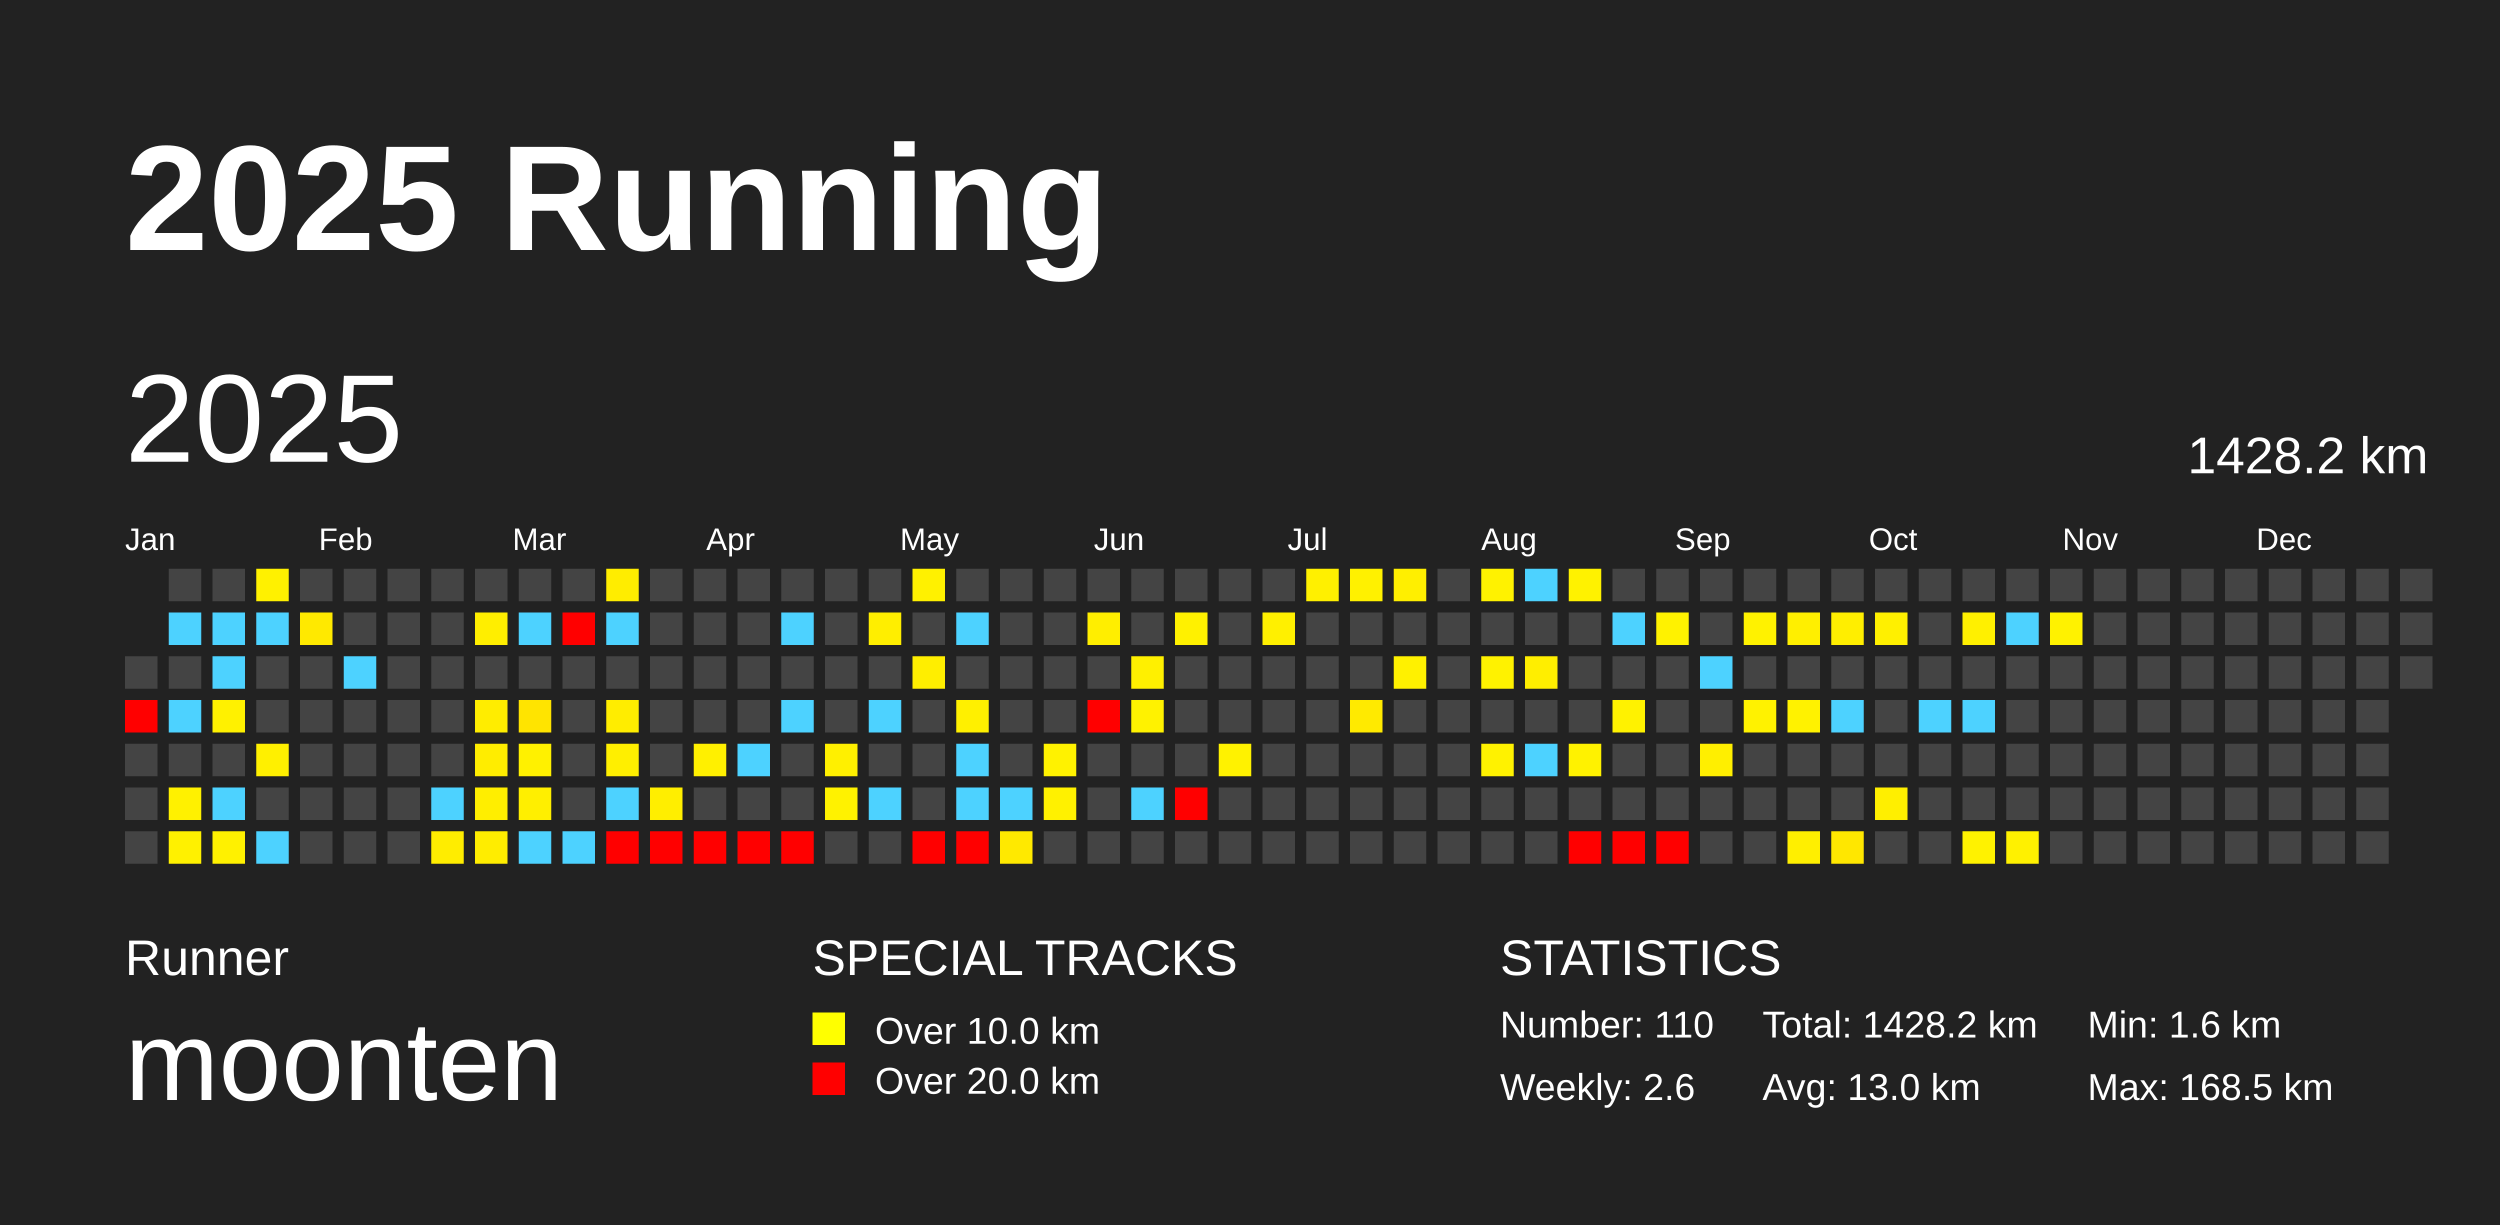
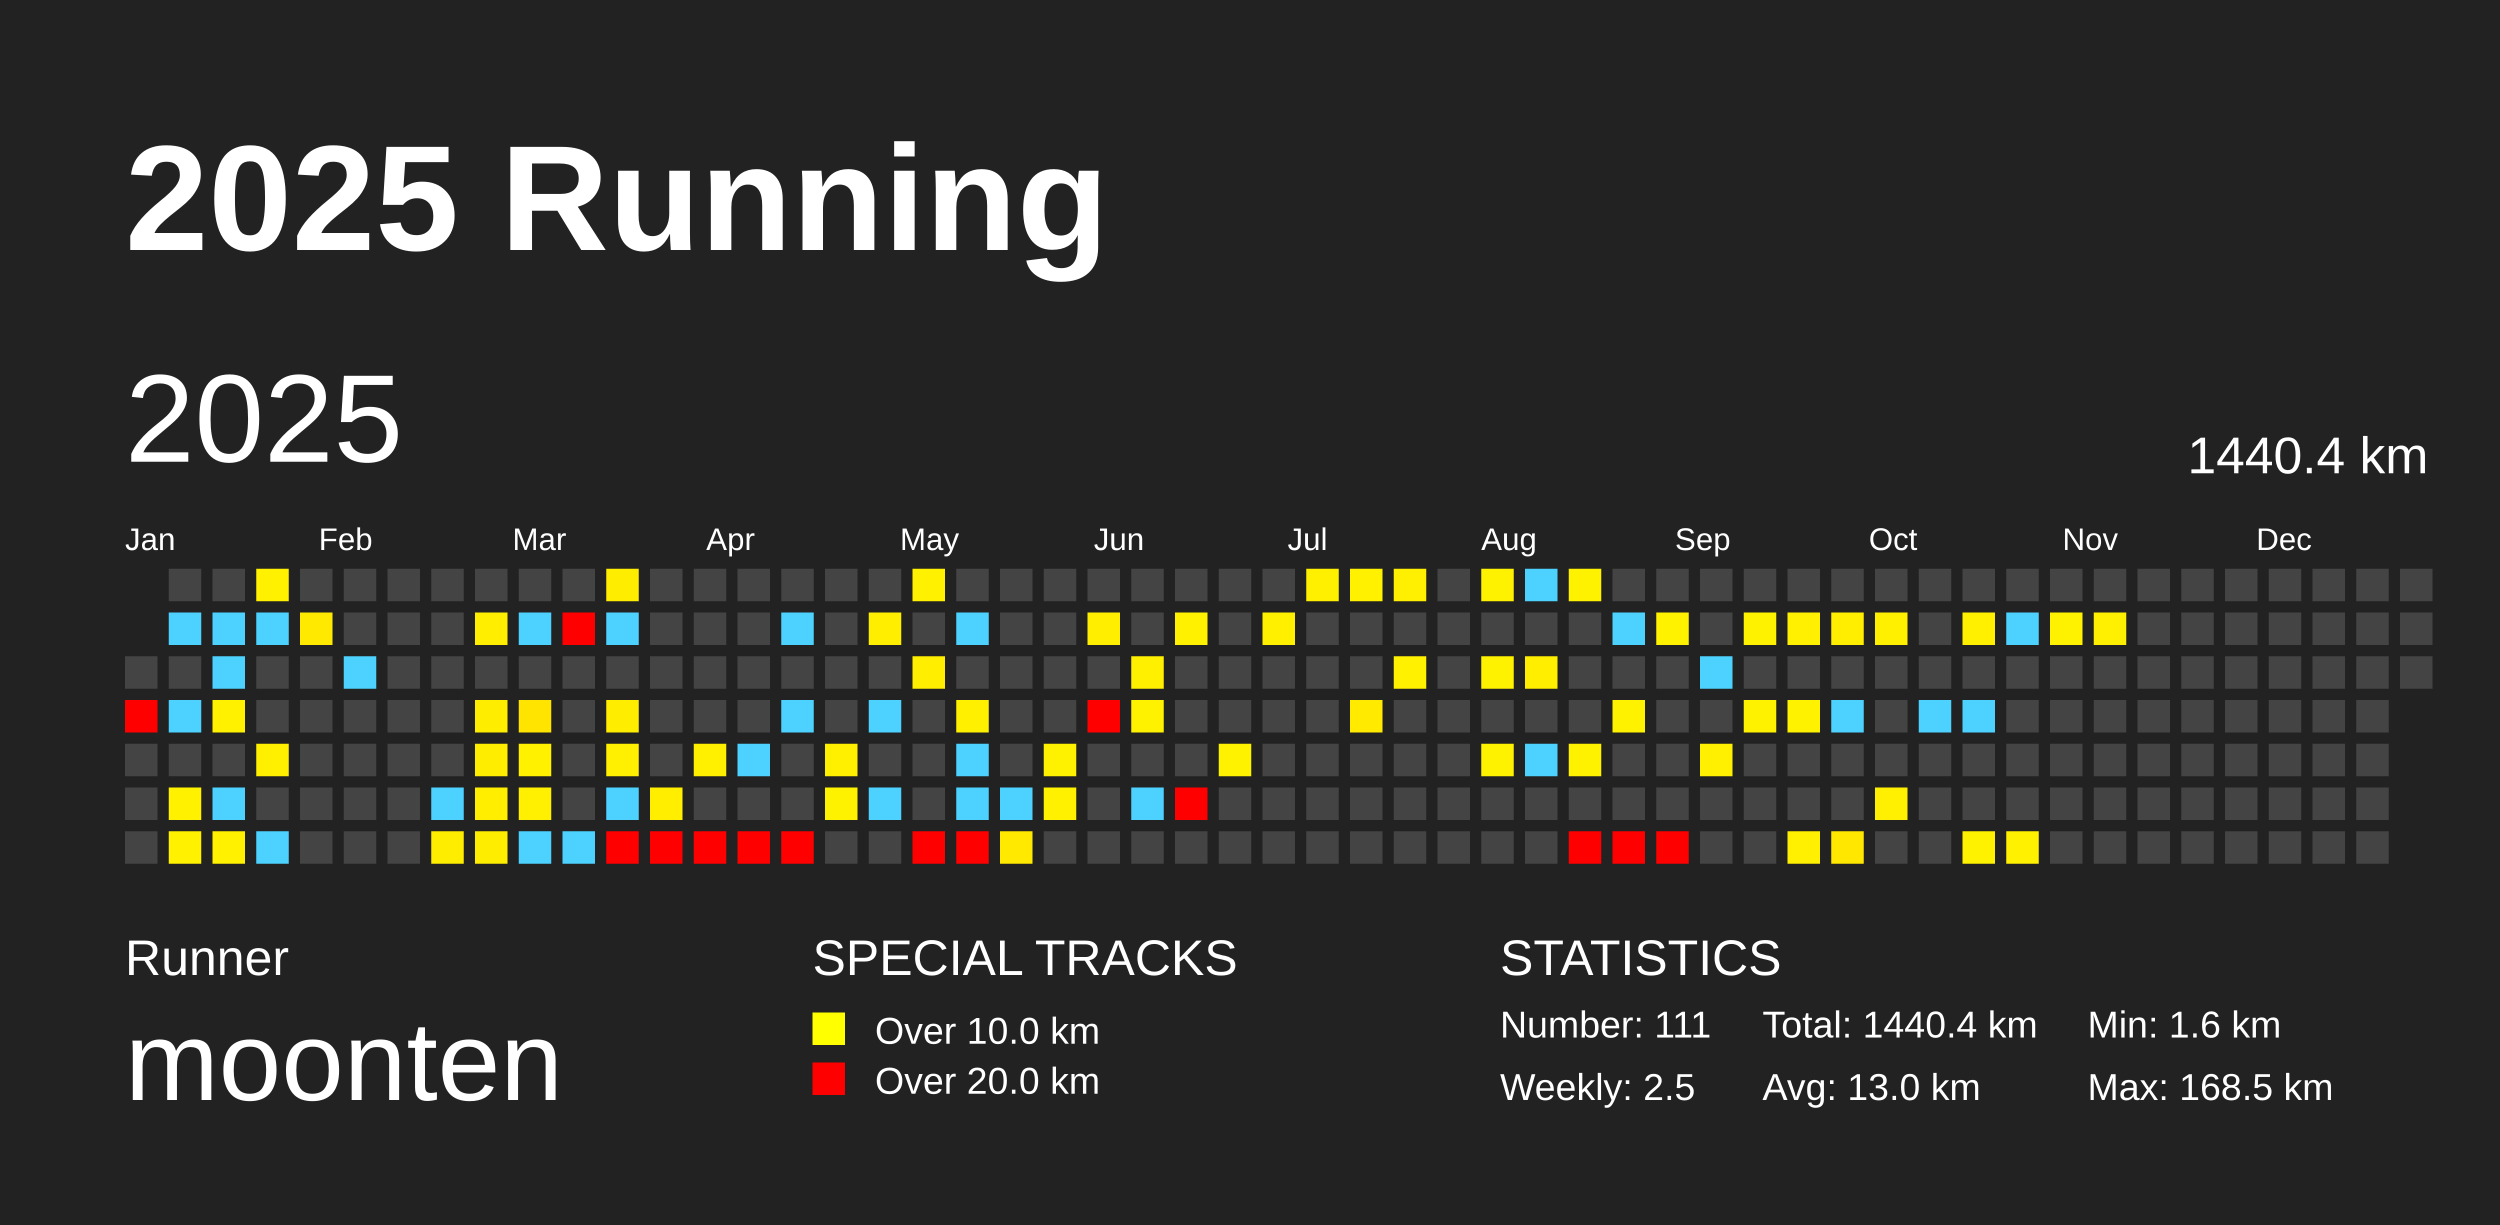
<svg xmlns="http://www.w3.org/2000/svg" baseProfile="full" height="98mm" version="1.1" viewBox="0,0,200,98" width="200mm">
  <defs />
  <rect fill="#222222" height="98" width="200" x="0" y="0" />
  <text fill="#FFFFFF" style="font-size:12px; font-family:Arial; font-weight:bold;" x="10" y="20">2025 Running</text>
  <text fill="#FFFFFF" style="font-size:4px; font-family:Arial" x="10" y="78">Runner</text>
  <text fill="#FFFFFF" style="font-size:9px; font-family:Arial" x="10" y="88">moonten</text>
  <text fill="#FFFFFF" style="font-size:4px; font-family:Arial" x="65" y="78">SPECIAL TRACKS</text>
  <rect fill="yellow" height="2.6" width="2.6" x="65" y="81" />
  <text fill="#FFFFFF" style="font-size:3px; font-family:Arial" x="70" y="83.5">Over 10.0 km</text>
  <rect fill="red" height="2.6" width="2.6" x="65" y="85" />
  <text fill="#FFFFFF" style="font-size:3px; font-family:Arial" x="70" y="87.5">Over 20.0 km</text>
  <text fill="#FFFFFF" style="font-size:4px; font-family:Arial" x="120" y="78">STATISTICS</text>
-   <text fill="#FFFFFF" style="font-size:3px; font-family:Arial" x="120" y="83">Number: 110</text>
-   <text fill="#FFFFFF" style="font-size:3px; font-family:Arial" x="120" y="88">Weekly: 2.6</text>
-   <text fill="#FFFFFF" style="font-size:3px; font-family:Arial" x="141" y="83">Total: 1428.2 km</text>
+   <text fill="#FFFFFF" style="font-size:3px; font-family:Arial" x="120" y="83">Number: 111</text>
+   <text fill="#FFFFFF" style="font-size:3px; font-family:Arial" x="120" y="88">Weekly: 2.5</text>
+   <text fill="#FFFFFF" style="font-size:3px; font-family:Arial" x="141" y="83">Total: 1440.4 km</text>
  <text fill="#FFFFFF" style="font-size:3px; font-family:Arial" x="141" y="88">Avg: 13.0 km</text>
  <text fill="#FFFFFF" style="font-size:3px; font-family:Arial" x="167" y="83">Min: 1.6 km</text>
  <text fill="#FFFFFF" style="font-size:3px; font-family:Arial" x="167" y="88">Max: 168.5 km</text>
  <text dominant-baseline="hanging" fill="#FFFFFF" style="font-size:10.0px; font-family:Arial;" x="10" y="30">2025</text>
-   <text dominant-baseline="hanging" fill="#FFFFFF" style="font-size:4.125px; font-family:Arial;" x="175" y="35">1428.2 km</text>
+   <text dominant-baseline="hanging" fill="#FFFFFF" style="font-size:4.125px; font-family:Arial;" x="175" y="35">1440.4 km</text>
  <text fill="#FFFFFF" style="font-size:2.5px; font-family:Arial" x="10.0" y="44">Jan</text>
  <text fill="#FFFFFF" style="font-size:2.5px; font-family:Arial" x="25.5" y="44">Feb</text>
  <text fill="#FFFFFF" style="font-size:2.5px; font-family:Arial" x="41.0" y="44">Mar</text>
  <text fill="#FFFFFF" style="font-size:2.5px; font-family:Arial" x="56.5" y="44">Apr</text>
  <text fill="#FFFFFF" style="font-size:2.5px; font-family:Arial" x="72.0" y="44">May</text>
  <text fill="#FFFFFF" style="font-size:2.5px; font-family:Arial" x="87.5" y="44">Jun</text>
  <text fill="#FFFFFF" style="font-size:2.5px; font-family:Arial" x="103.0" y="44">Jul</text>
  <text fill="#FFFFFF" style="font-size:2.5px; font-family:Arial" x="118.5" y="44">Aug</text>
  <text fill="#FFFFFF" style="font-size:2.5px; font-family:Arial" x="134.0" y="44">Sep</text>
  <text fill="#FFFFFF" style="font-size:2.5px; font-family:Arial" x="149.5" y="44">Oct</text>
  <text fill="#FFFFFF" style="font-size:2.5px; font-family:Arial" x="165.0" y="44">Nov</text>
  <text fill="#FFFFFF" style="font-size:2.5px; font-family:Arial" x="180.5" y="44">Dec</text>
  <rect fill="#444444" height="2.6" width="2.6" x="10.0" y="52.5" />
  <rect fill="red" height="2.6" width="2.6" x="10.0" y="56.0" />
  <rect fill="#444444" height="2.6" width="2.6" x="10.0" y="59.5" />
  <rect fill="#444444" height="2.6" width="2.6" x="10.0" y="63.0" />
  <rect fill="#444444" height="2.6" width="2.6" x="10.0" y="66.5" />
  <rect fill="#444444" height="2.6" width="2.6" x="13.5" y="45.5" />
  <rect fill="#4dd2ff" height="2.6" width="2.6" x="13.5" y="49.0" />
  <rect fill="#444444" height="2.6" width="2.6" x="13.5" y="52.5" />
  <rect fill="#4dd2ff" height="2.6" width="2.6" x="13.5" y="56.0" />
  <rect fill="#444444" height="2.6" width="2.6" x="13.5" y="59.5" />
  <rect fill="#fff100" height="2.6" width="2.6" x="13.5" y="63.0" />
  <rect fill="#fff100" height="2.6" width="2.6" x="13.5" y="66.5" />
  <rect fill="#444444" height="2.6" width="2.6" x="17.0" y="45.5" />
  <rect fill="#4dd2ff" height="2.6" width="2.6" x="17.0" y="49.0" />
  <rect fill="#4dd2ff" height="2.6" width="2.6" x="17.0" y="52.5" />
  <rect fill="#fff100" height="2.6" width="2.6" x="17.0" y="56.0" />
  <rect fill="#444444" height="2.6" width="2.6" x="17.0" y="59.5" />
  <rect fill="#4dd2ff" height="2.6" width="2.6" x="17.0" y="63.0" />
  <rect fill="#fff100" height="2.6" width="2.6" x="17.0" y="66.5" />
  <rect fill="#fff100" height="2.6" width="2.6" x="20.5" y="45.5" />
  <rect fill="#4dd2ff" height="2.6" width="2.6" x="20.5" y="49.0" />
  <rect fill="#444444" height="2.6" width="2.6" x="20.5" y="52.5" />
  <rect fill="#444444" height="2.6" width="2.6" x="20.5" y="56.0" />
  <rect fill="#fff000" height="2.6" width="2.6" x="20.5" y="59.5" />
  <rect fill="#444444" height="2.6" width="2.6" x="20.5" y="63.0" />
  <rect fill="#4dd2ff" height="2.6" width="2.6" x="20.5" y="66.5" />
  <rect fill="#444444" height="2.6" width="2.6" x="24.0" y="45.5" />
  <rect fill="#ffe900" height="2.6" width="2.6" x="24.0" y="49.0" />
  <rect fill="#444444" height="2.6" width="2.6" x="24.0" y="52.5" />
  <rect fill="#444444" height="2.6" width="2.6" x="24.0" y="56.0" />
  <rect fill="#444444" height="2.6" width="2.6" x="24.0" y="59.5" />
  <rect fill="#444444" height="2.6" width="2.6" x="24.0" y="63.0" />
  <rect fill="#444444" height="2.6" width="2.6" x="24.0" y="66.5" />
  <rect fill="#444444" height="2.6" width="2.6" x="27.5" y="45.5" />
  <rect fill="#444444" height="2.6" width="2.6" x="27.5" y="49.0" />
  <rect fill="#4dd2ff" height="2.6" width="2.6" x="27.5" y="52.5" />
  <rect fill="#444444" height="2.6" width="2.6" x="27.5" y="56.0" />
  <rect fill="#444444" height="2.6" width="2.6" x="27.5" y="59.5" />
  <rect fill="#444444" height="2.6" width="2.6" x="27.5" y="63.0" />
  <rect fill="#444444" height="2.6" width="2.6" x="27.5" y="66.5" />
  <rect fill="#444444" height="2.6" width="2.6" x="31.0" y="45.5" />
  <rect fill="#444444" height="2.6" width="2.6" x="31.0" y="49.0" />
  <rect fill="#444444" height="2.6" width="2.6" x="31.0" y="52.5" />
  <rect fill="#444444" height="2.6" width="2.6" x="31.0" y="56.0" />
  <rect fill="#444444" height="2.6" width="2.6" x="31.0" y="59.5" />
  <rect fill="#444444" height="2.6" width="2.6" x="31.0" y="63.0" />
  <rect fill="#444444" height="2.6" width="2.6" x="31.0" y="66.5" />
  <rect fill="#444444" height="2.6" width="2.6" x="34.5" y="45.5" />
  <rect fill="#444444" height="2.6" width="2.6" x="34.5" y="49.0" />
  <rect fill="#444444" height="2.6" width="2.6" x="34.5" y="52.5" />
  <rect fill="#444444" height="2.6" width="2.6" x="34.5" y="56.0" />
  <rect fill="#444444" height="2.6" width="2.6" x="34.5" y="59.5" />
  <rect fill="#4dd2ff" height="2.6" width="2.6" x="34.5" y="63.0" />
  <rect fill="#ffed00" height="2.6" width="2.6" x="34.5" y="66.5" />
  <rect fill="#444444" height="2.6" width="2.6" x="38.0" y="45.5" />
  <rect fill="#ffee00" height="2.6" width="2.6" x="38.0" y="49.0" />
  <rect fill="#444444" height="2.6" width="2.6" x="38.0" y="52.5" />
  <rect fill="#ffed00" height="2.6" width="2.6" x="38.0" y="56.0" />
  <rect fill="#ffed00" height="2.6" width="2.6" x="38.0" y="59.5" />
  <rect fill="#ffee00" height="2.6" width="2.6" x="38.0" y="63.0" />
  <rect fill="#ffed00" height="2.6" width="2.6" x="38.0" y="66.5" />
  <rect fill="#444444" height="2.6" width="2.6" x="41.5" y="45.5" />
  <rect fill="#4dd2ff" height="2.6" width="2.6" x="41.5" y="49.0" />
  <rect fill="#444444" height="2.6" width="2.6" x="41.5" y="52.5" />
  <rect fill="#ffe400" height="2.6" width="2.6" x="41.5" y="56.0" />
  <rect fill="#fff100" height="2.6" width="2.6" x="41.5" y="59.5" />
  <rect fill="#ffef00" height="2.6" width="2.6" x="41.5" y="63.0" />
  <rect fill="#4dd2ff" height="2.6" width="2.6" x="41.5" y="66.5" />
  <rect fill="#444444" height="2.6" width="2.6" x="45.0" y="45.5" />
  <rect fill="red" height="2.6" width="2.6" x="45.0" y="49.0" />
  <rect fill="#444444" height="2.6" width="2.6" x="45.0" y="52.5" />
  <rect fill="#444444" height="2.6" width="2.6" x="45.0" y="56.0" />
  <rect fill="#444444" height="2.6" width="2.6" x="45.0" y="59.5" />
  <rect fill="#444444" height="2.6" width="2.6" x="45.0" y="63.0" />
  <rect fill="#4dd2ff" height="2.6" width="2.6" x="45.0" y="66.5" />
  <rect fill="#ffed00" height="2.6" width="2.6" x="48.5" y="45.5" />
  <rect fill="#4dd2ff" height="2.6" width="2.6" x="48.5" y="49.0" />
  <rect fill="#444444" height="2.6" width="2.6" x="48.5" y="52.5" />
  <rect fill="#ffed00" height="2.6" width="2.6" x="48.5" y="56.0" />
  <rect fill="#ffef00" height="2.6" width="2.6" x="48.5" y="59.5" />
  <rect fill="#4dd2ff" height="2.6" width="2.6" x="48.5" y="63.0" />
  <rect fill="red" height="2.6" width="2.6" x="48.5" y="66.5" />
  <rect fill="#444444" height="2.6" width="2.6" x="52.0" y="45.5" />
  <rect fill="#444444" height="2.6" width="2.6" x="52.0" y="49.0" />
  <rect fill="#444444" height="2.6" width="2.6" x="52.0" y="52.5" />
  <rect fill="#444444" height="2.6" width="2.6" x="52.0" y="56.0" />
  <rect fill="#444444" height="2.6" width="2.6" x="52.0" y="59.5" />
  <rect fill="#ffee00" height="2.6" width="2.6" x="52.0" y="63.0" />
  <rect fill="red" height="2.6" width="2.6" x="52.0" y="66.5" />
  <rect fill="#444444" height="2.6" width="2.6" x="55.5" y="45.5" />
  <rect fill="#444444" height="2.6" width="2.6" x="55.5" y="49.0" />
  <rect fill="#444444" height="2.6" width="2.6" x="55.5" y="52.5" />
  <rect fill="#444444" height="2.6" width="2.6" x="55.5" y="56.0" />
  <rect fill="#fff000" height="2.6" width="2.6" x="55.5" y="59.5" />
  <rect fill="#444444" height="2.6" width="2.6" x="55.5" y="63.0" />
  <rect fill="red" height="2.6" width="2.6" x="55.5" y="66.5" />
  <rect fill="#444444" height="2.6" width="2.6" x="59.0" y="45.5" />
  <rect fill="#444444" height="2.6" width="2.6" x="59.0" y="49.0" />
  <rect fill="#444444" height="2.6" width="2.6" x="59.0" y="52.5" />
  <rect fill="#444444" height="2.6" width="2.6" x="59.0" y="56.0" />
  <rect fill="#4dd2ff" height="2.6" width="2.6" x="59.0" y="59.5" />
  <rect fill="#444444" height="2.6" width="2.6" x="59.0" y="63.0" />
  <rect fill="red" height="2.6" width="2.6" x="59.0" y="66.5" />
  <rect fill="#444444" height="2.6" width="2.6" x="62.5" y="45.5" />
  <rect fill="#4dd2ff" height="2.6" width="2.6" x="62.5" y="49.0" />
  <rect fill="#444444" height="2.6" width="2.6" x="62.5" y="52.5" />
  <rect fill="#4dd2ff" height="2.6" width="2.6" x="62.5" y="56.0" />
  <rect fill="#444444" height="2.6" width="2.6" x="62.5" y="59.5" />
  <rect fill="#444444" height="2.6" width="2.6" x="62.5" y="63.0" />
  <rect fill="red" height="2.6" width="2.6" x="62.5" y="66.5" />
  <rect fill="#444444" height="2.6" width="2.6" x="66.0" y="45.5" />
  <rect fill="#444444" height="2.6" width="2.6" x="66.0" y="49.0" />
  <rect fill="#444444" height="2.6" width="2.6" x="66.0" y="52.5" />
  <rect fill="#444444" height="2.6" width="2.6" x="66.0" y="56.0" />
  <rect fill="#fff000" height="2.6" width="2.6" x="66.0" y="59.5" />
  <rect fill="#fff200" height="2.6" width="2.6" x="66.0" y="63.0" />
  <rect fill="#444444" height="2.6" width="2.6" x="66.0" y="66.5" />
  <rect fill="#444444" height="2.6" width="2.6" x="69.5" y="45.5" />
  <rect fill="#ffee00" height="2.6" width="2.6" x="69.5" y="49.0" />
  <rect fill="#444444" height="2.6" width="2.6" x="69.5" y="52.5" />
  <rect fill="#4dd2ff" height="2.6" width="2.6" x="69.5" y="56.0" />
  <rect fill="#444444" height="2.6" width="2.6" x="69.5" y="59.5" />
  <rect fill="#4dd2ff" height="2.6" width="2.6" x="69.5" y="63.0" />
  <rect fill="#444444" height="2.6" width="2.6" x="69.5" y="66.5" />
  <rect fill="#fff100" height="2.6" width="2.6" x="73.0" y="45.5" />
  <rect fill="#444444" height="2.6" width="2.6" x="73.0" y="49.0" />
  <rect fill="#ffee00" height="2.6" width="2.6" x="73.0" y="52.5" />
  <rect fill="#444444" height="2.6" width="2.6" x="73.0" y="56.0" />
  <rect fill="#444444" height="2.6" width="2.6" x="73.0" y="59.5" />
  <rect fill="#444444" height="2.6" width="2.6" x="73.0" y="63.0" />
  <rect fill="red" height="2.6" width="2.6" x="73.0" y="66.5" />
  <rect fill="#444444" height="2.6" width="2.6" x="76.5" y="45.5" />
  <rect fill="#4dd2ff" height="2.6" width="2.6" x="76.5" y="49.0" />
  <rect fill="#444444" height="2.6" width="2.6" x="76.5" y="52.5" />
  <rect fill="#fff000" height="2.6" width="2.6" x="76.5" y="56.0" />
  <rect fill="#4dd2ff" height="2.6" width="2.6" x="76.5" y="59.5" />
  <rect fill="#4dd2ff" height="2.6" width="2.6" x="76.5" y="63.0" />
  <rect fill="red" height="2.6" width="2.6" x="76.5" y="66.5" />
  <rect fill="#444444" height="2.6" width="2.6" x="80.0" y="45.5" />
  <rect fill="#444444" height="2.6" width="2.6" x="80.0" y="49.0" />
  <rect fill="#444444" height="2.6" width="2.6" x="80.0" y="52.5" />
  <rect fill="#444444" height="2.6" width="2.6" x="80.0" y="56.0" />
  <rect fill="#444444" height="2.6" width="2.6" x="80.0" y="59.5" />
  <rect fill="#4dd2ff" height="2.6" width="2.6" x="80.0" y="63.0" />
  <rect fill="#ffe900" height="2.6" width="2.6" x="80.0" y="66.5" />
  <rect fill="#444444" height="2.6" width="2.6" x="83.5" y="45.5" />
  <rect fill="#444444" height="2.6" width="2.6" x="83.5" y="49.0" />
  <rect fill="#444444" height="2.6" width="2.6" x="83.5" y="52.5" />
  <rect fill="#444444" height="2.6" width="2.6" x="83.5" y="56.0" />
  <rect fill="#fff200" height="2.6" width="2.6" x="83.5" y="59.5" />
  <rect fill="#fff100" height="2.6" width="2.6" x="83.5" y="63.0" />
  <rect fill="#444444" height="2.6" width="2.6" x="83.5" y="66.5" />
  <rect fill="#444444" height="2.6" width="2.6" x="87.0" y="45.5" />
  <rect fill="#ffee00" height="2.6" width="2.6" x="87.0" y="49.0" />
  <rect fill="#444444" height="2.6" width="2.6" x="87.0" y="52.5" />
  <rect fill="red" height="2.6" width="2.6" x="87.0" y="56.0" />
  <rect fill="#444444" height="2.6" width="2.6" x="87.0" y="59.5" />
  <rect fill="#444444" height="2.6" width="2.6" x="87.0" y="63.0" />
  <rect fill="#444444" height="2.6" width="2.6" x="87.0" y="66.5" />
  <rect fill="#444444" height="2.6" width="2.6" x="90.5" y="45.5" />
  <rect fill="#444444" height="2.6" width="2.6" x="90.5" y="49.0" />
  <rect fill="#fff000" height="2.6" width="2.6" x="90.5" y="52.5" />
  <rect fill="#fff200" height="2.6" width="2.6" x="90.5" y="56.0" />
  <rect fill="#444444" height="2.6" width="2.6" x="90.5" y="59.5" />
  <rect fill="#4dd2ff" height="2.6" width="2.6" x="90.5" y="63.0" />
  <rect fill="#444444" height="2.6" width="2.6" x="90.5" y="66.5" />
  <rect fill="#444444" height="2.6" width="2.6" x="94.0" y="45.5" />
  <rect fill="#fff100" height="2.6" width="2.6" x="94.0" y="49.0" />
  <rect fill="#444444" height="2.6" width="2.6" x="94.0" y="52.5" />
  <rect fill="#444444" height="2.6" width="2.6" x="94.0" y="56.0" />
  <rect fill="#444444" height="2.6" width="2.6" x="94.0" y="59.5" />
  <rect fill="red" height="2.6" width="2.6" x="94.0" y="63.0" />
  <rect fill="#444444" height="2.6" width="2.6" x="94.0" y="66.5" />
  <rect fill="#444444" height="2.6" width="2.6" x="97.5" y="45.5" />
  <rect fill="#444444" height="2.6" width="2.6" x="97.5" y="49.0" />
  <rect fill="#444444" height="2.6" width="2.6" x="97.5" y="52.5" />
  <rect fill="#444444" height="2.6" width="2.6" x="97.5" y="56.0" />
  <rect fill="#fff200" height="2.6" width="2.6" x="97.5" y="59.5" />
  <rect fill="#444444" height="2.6" width="2.6" x="97.5" y="63.0" />
  <rect fill="#444444" height="2.6" width="2.6" x="97.5" y="66.5" />
  <rect fill="#444444" height="2.6" width="2.6" x="101.0" y="45.5" />
  <rect fill="#fff000" height="2.6" width="2.6" x="101.0" y="49.0" />
  <rect fill="#444444" height="2.6" width="2.6" x="101.0" y="52.5" />
  <rect fill="#444444" height="2.6" width="2.6" x="101.0" y="56.0" />
  <rect fill="#444444" height="2.6" width="2.6" x="101.0" y="59.5" />
  <rect fill="#444444" height="2.6" width="2.6" x="101.0" y="63.0" />
  <rect fill="#444444" height="2.6" width="2.6" x="101.0" y="66.5" />
  <rect fill="#fff000" height="2.6" width="2.6" x="104.5" y="45.5" />
  <rect fill="#444444" height="2.6" width="2.6" x="104.5" y="49.0" />
  <rect fill="#444444" height="2.6" width="2.6" x="104.5" y="52.5" />
  <rect fill="#444444" height="2.6" width="2.6" x="104.5" y="56.0" />
  <rect fill="#444444" height="2.6" width="2.6" x="104.5" y="59.5" />
  <rect fill="#444444" height="2.6" width="2.6" x="104.5" y="63.0" />
  <rect fill="#444444" height="2.6" width="2.6" x="104.5" y="66.5" />
  <rect fill="#fff100" height="2.6" width="2.6" x="108.0" y="45.5" />
  <rect fill="#444444" height="2.6" width="2.6" x="108.0" y="49.0" />
  <rect fill="#444444" height="2.6" width="2.6" x="108.0" y="52.5" />
  <rect fill="#ffea00" height="2.6" width="2.6" x="108.0" y="56.0" />
  <rect fill="#444444" height="2.6" width="2.6" x="108.0" y="59.5" />
  <rect fill="#444444" height="2.6" width="2.6" x="108.0" y="63.0" />
  <rect fill="#444444" height="2.6" width="2.6" x="108.0" y="66.5" />
  <rect fill="#ffef00" height="2.6" width="2.6" x="111.5" y="45.5" />
  <rect fill="#444444" height="2.6" width="2.6" x="111.5" y="49.0" />
  <rect fill="#fff100" height="2.6" width="2.6" x="111.5" y="52.5" />
  <rect fill="#444444" height="2.6" width="2.6" x="111.5" y="56.0" />
  <rect fill="#444444" height="2.6" width="2.6" x="111.5" y="59.5" />
  <rect fill="#444444" height="2.6" width="2.6" x="111.5" y="63.0" />
  <rect fill="#444444" height="2.6" width="2.6" x="111.5" y="66.5" />
  <rect fill="#444444" height="2.6" width="2.6" x="115.0" y="45.5" />
  <rect fill="#444444" height="2.6" width="2.6" x="115.0" y="49.0" />
  <rect fill="#444444" height="2.6" width="2.6" x="115.0" y="52.5" />
  <rect fill="#444444" height="2.6" width="2.6" x="115.0" y="56.0" />
  <rect fill="#444444" height="2.6" width="2.6" x="115.0" y="59.5" />
  <rect fill="#444444" height="2.6" width="2.6" x="115.0" y="63.0" />
  <rect fill="#444444" height="2.6" width="2.6" x="115.0" y="66.5" />
  <rect fill="#fff200" height="2.6" width="2.6" x="118.5" y="45.5" />
  <rect fill="#444444" height="2.6" width="2.6" x="118.5" y="49.0" />
  <rect fill="#fff200" height="2.6" width="2.6" x="118.5" y="52.5" />
  <rect fill="#444444" height="2.6" width="2.6" x="118.5" y="56.0" />
  <rect fill="#fff200" height="2.6" width="2.6" x="118.5" y="59.5" />
  <rect fill="#444444" height="2.6" width="2.6" x="118.5" y="63.0" />
  <rect fill="#444444" height="2.6" width="2.6" x="118.5" y="66.5" />
  <rect fill="#4dd2ff" height="2.6" width="2.6" x="122.0" y="45.5" />
  <rect fill="#444444" height="2.6" width="2.6" x="122.0" y="49.0" />
  <rect fill="#ffee00" height="2.6" width="2.6" x="122.0" y="52.5" />
  <rect fill="#444444" height="2.6" width="2.6" x="122.0" y="56.0" />
  <rect fill="#4dd2ff" height="2.6" width="2.6" x="122.0" y="59.5" />
  <rect fill="#444444" height="2.6" width="2.6" x="122.0" y="63.0" />
  <rect fill="#444444" height="2.6" width="2.6" x="122.0" y="66.5" />
  <rect fill="#fff200" height="2.6" width="2.6" x="125.5" y="45.5" />
  <rect fill="#444444" height="2.6" width="2.6" x="125.5" y="49.0" />
  <rect fill="#444444" height="2.6" width="2.6" x="125.5" y="52.5" />
  <rect fill="#444444" height="2.6" width="2.6" x="125.5" y="56.0" />
  <rect fill="#fff200" height="2.6" width="2.6" x="125.5" y="59.5" />
  <rect fill="#444444" height="2.6" width="2.6" x="125.5" y="63.0" />
  <rect fill="red" height="2.6" width="2.6" x="125.5" y="66.5" />
  <rect fill="#444444" height="2.6" width="2.6" x="129.0" y="45.5" />
  <rect fill="#4dd2ff" height="2.6" width="2.6" x="129.0" y="49.0" />
  <rect fill="#444444" height="2.6" width="2.6" x="129.0" y="52.5" />
  <rect fill="#fff200" height="2.6" width="2.6" x="129.0" y="56.0" />
  <rect fill="#444444" height="2.6" width="2.6" x="129.0" y="59.5" />
  <rect fill="#444444" height="2.6" width="2.6" x="129.0" y="63.0" />
  <rect fill="red" height="2.6" width="2.6" x="129.0" y="66.5" />
  <rect fill="#444444" height="2.6" width="2.6" x="132.5" y="45.5" />
  <rect fill="#fff200" height="2.6" width="2.6" x="132.5" y="49.0" />
  <rect fill="#444444" height="2.6" width="2.6" x="132.5" y="52.5" />
  <rect fill="#444444" height="2.6" width="2.6" x="132.5" y="56.0" />
  <rect fill="#444444" height="2.6" width="2.6" x="132.5" y="59.5" />
  <rect fill="#444444" height="2.6" width="2.6" x="132.5" y="63.0" />
  <rect fill="red" height="2.6" width="2.6" x="132.5" y="66.5" />
  <rect fill="#444444" height="2.6" width="2.6" x="136.0" y="45.5" />
  <rect fill="#444444" height="2.6" width="2.6" x="136.0" y="49.0" />
  <rect fill="#4dd2ff" height="2.6" width="2.6" x="136.0" y="52.5" />
  <rect fill="#444444" height="2.6" width="2.6" x="136.0" y="56.0" />
  <rect fill="#ffef00" height="2.6" width="2.6" x="136.0" y="59.5" />
  <rect fill="#444444" height="2.6" width="2.6" x="136.0" y="63.0" />
  <rect fill="#444444" height="2.6" width="2.6" x="136.0" y="66.5" />
  <rect fill="#444444" height="2.6" width="2.6" x="139.5" y="45.5" />
  <rect fill="#fff200" height="2.6" width="2.6" x="139.5" y="49.0" />
  <rect fill="#444444" height="2.6" width="2.6" x="139.5" y="52.5" />
  <rect fill="#fff200" height="2.6" width="2.6" x="139.5" y="56.0" />
  <rect fill="#444444" height="2.6" width="2.6" x="139.5" y="59.5" />
  <rect fill="#444444" height="2.6" width="2.6" x="139.5" y="63.0" />
  <rect fill="#444444" height="2.6" width="2.6" x="139.5" y="66.5" />
  <rect fill="#444444" height="2.6" width="2.6" x="143.0" y="45.5" />
  <rect fill="#ffef00" height="2.6" width="2.6" x="143.0" y="49.0" />
  <rect fill="#444444" height="2.6" width="2.6" x="143.0" y="52.5" />
  <rect fill="#fff200" height="2.6" width="2.6" x="143.0" y="56.0" />
  <rect fill="#444444" height="2.6" width="2.6" x="143.0" y="59.5" />
  <rect fill="#444444" height="2.6" width="2.6" x="143.0" y="63.0" />
  <rect fill="#ffef00" height="2.6" width="2.6" x="143.0" y="66.5" />
  <rect fill="#444444" height="2.6" width="2.6" x="146.5" y="45.5" />
  <rect fill="#ffee00" height="2.6" width="2.6" x="146.5" y="49.0" />
  <rect fill="#444444" height="2.6" width="2.6" x="146.5" y="52.5" />
  <rect fill="#4dd2ff" height="2.6" width="2.6" x="146.5" y="56.0" />
  <rect fill="#444444" height="2.6" width="2.6" x="146.5" y="59.5" />
  <rect fill="#444444" height="2.6" width="2.6" x="146.5" y="63.0" />
  <rect fill="#ffe700" height="2.6" width="2.6" x="146.5" y="66.5" />
  <rect fill="#444444" height="2.6" width="2.6" x="150.0" y="45.5" />
  <rect fill="#fff000" height="2.6" width="2.6" x="150.0" y="49.0" />
  <rect fill="#444444" height="2.6" width="2.6" x="150.0" y="52.5" />
  <rect fill="#444444" height="2.6" width="2.6" x="150.0" y="56.0" />
  <rect fill="#444444" height="2.6" width="2.6" x="150.0" y="59.5" />
  <rect fill="#ffef00" height="2.6" width="2.6" x="150.0" y="63.0" />
  <rect fill="#444444" height="2.6" width="2.6" x="150.0" y="66.5" />
  <rect fill="#444444" height="2.6" width="2.6" x="153.5" y="45.5" />
  <rect fill="#444444" height="2.6" width="2.6" x="153.5" y="49.0" />
  <rect fill="#444444" height="2.6" width="2.6" x="153.5" y="52.5" />
  <rect fill="#4dd2ff" height="2.6" width="2.6" x="153.5" y="56.0" />
  <rect fill="#444444" height="2.6" width="2.6" x="153.5" y="59.5" />
  <rect fill="#444444" height="2.6" width="2.6" x="153.5" y="63.0" />
  <rect fill="#444444" height="2.6" width="2.6" x="153.5" y="66.5" />
  <rect fill="#444444" height="2.6" width="2.6" x="157.0" y="45.5" />
  <rect fill="#fff000" height="2.6" width="2.6" x="157.0" y="49.0" />
  <rect fill="#444444" height="2.6" width="2.6" x="157.0" y="52.5" />
  <rect fill="#4dd2ff" height="2.6" width="2.6" x="157.0" y="56.0" />
  <rect fill="#444444" height="2.6" width="2.6" x="157.0" y="59.5" />
  <rect fill="#444444" height="2.6" width="2.6" x="157.0" y="63.0" />
  <rect fill="#fff200" height="2.6" width="2.6" x="157.0" y="66.5" />
  <rect fill="#444444" height="2.6" width="2.6" x="160.5" y="45.5" />
  <rect fill="#4dd2ff" height="2.6" width="2.6" x="160.5" y="49.0" />
  <rect fill="#444444" height="2.6" width="2.6" x="160.5" y="52.5" />
  <rect fill="#444444" height="2.6" width="2.6" x="160.5" y="56.0" />
  <rect fill="#444444" height="2.6" width="2.6" x="160.5" y="59.5" />
  <rect fill="#444444" height="2.6" width="2.6" x="160.5" y="63.0" />
  <rect fill="#fff100" height="2.6" width="2.6" x="160.5" y="66.5" />
  <rect fill="#444444" height="2.6" width="2.6" x="164.0" y="45.5" />
  <rect fill="#fff200" height="2.6" width="2.6" x="164.0" y="49.0" />
  <rect fill="#444444" height="2.6" width="2.6" x="164.0" y="52.5" />
  <rect fill="#444444" height="2.6" width="2.6" x="164.0" y="56.0" />
  <rect fill="#444444" height="2.6" width="2.6" x="164.0" y="59.5" />
  <rect fill="#444444" height="2.6" width="2.6" x="164.0" y="63.0" />
  <rect fill="#444444" height="2.6" width="2.6" x="164.0" y="66.5" />
  <rect fill="#444444" height="2.6" width="2.6" x="167.5" y="45.5" />
-   <rect fill="#444444" height="2.6" width="2.6" x="167.5" y="49.0" />
+   <rect fill="#ffef00" height="2.6" width="2.6" x="167.5" y="49.0" />
  <rect fill="#444444" height="2.6" width="2.6" x="167.5" y="52.5" />
  <rect fill="#444444" height="2.6" width="2.6" x="167.5" y="56.0" />
  <rect fill="#444444" height="2.6" width="2.6" x="167.5" y="59.5" />
  <rect fill="#444444" height="2.6" width="2.6" x="167.5" y="63.0" />
  <rect fill="#444444" height="2.6" width="2.6" x="167.5" y="66.5" />
  <rect fill="#444444" height="2.6" width="2.6" x="171.0" y="45.5" />
  <rect fill="#444444" height="2.6" width="2.6" x="171.0" y="49.0" />
  <rect fill="#444444" height="2.6" width="2.6" x="171.0" y="52.5" />
  <rect fill="#444444" height="2.6" width="2.6" x="171.0" y="56.0" />
  <rect fill="#444444" height="2.6" width="2.6" x="171.0" y="59.5" />
  <rect fill="#444444" height="2.6" width="2.6" x="171.0" y="63.0" />
  <rect fill="#444444" height="2.6" width="2.6" x="171.0" y="66.5" />
  <rect fill="#444444" height="2.6" width="2.6" x="174.5" y="45.5" />
  <rect fill="#444444" height="2.6" width="2.6" x="174.5" y="49.0" />
  <rect fill="#444444" height="2.6" width="2.6" x="174.5" y="52.5" />
  <rect fill="#444444" height="2.6" width="2.6" x="174.5" y="56.0" />
  <rect fill="#444444" height="2.6" width="2.6" x="174.5" y="59.5" />
  <rect fill="#444444" height="2.6" width="2.6" x="174.5" y="63.0" />
  <rect fill="#444444" height="2.6" width="2.6" x="174.5" y="66.5" />
  <rect fill="#444444" height="2.6" width="2.6" x="178.0" y="45.5" />
  <rect fill="#444444" height="2.6" width="2.6" x="178.0" y="49.0" />
  <rect fill="#444444" height="2.6" width="2.6" x="178.0" y="52.5" />
  <rect fill="#444444" height="2.6" width="2.6" x="178.0" y="56.0" />
  <rect fill="#444444" height="2.6" width="2.6" x="178.0" y="59.5" />
  <rect fill="#444444" height="2.6" width="2.6" x="178.0" y="63.0" />
  <rect fill="#444444" height="2.6" width="2.6" x="178.0" y="66.5" />
  <rect fill="#444444" height="2.6" width="2.6" x="181.5" y="45.5" />
  <rect fill="#444444" height="2.6" width="2.6" x="181.5" y="49.0" />
  <rect fill="#444444" height="2.6" width="2.6" x="181.5" y="52.5" />
  <rect fill="#444444" height="2.6" width="2.6" x="181.5" y="56.0" />
  <rect fill="#444444" height="2.6" width="2.6" x="181.5" y="59.5" />
  <rect fill="#444444" height="2.6" width="2.6" x="181.5" y="63.0" />
  <rect fill="#444444" height="2.6" width="2.6" x="181.5" y="66.5" />
  <rect fill="#444444" height="2.6" width="2.6" x="185.0" y="45.5" />
  <rect fill="#444444" height="2.6" width="2.6" x="185.0" y="49.0" />
  <rect fill="#444444" height="2.6" width="2.6" x="185.0" y="52.5" />
  <rect fill="#444444" height="2.6" width="2.6" x="185.0" y="56.0" />
  <rect fill="#444444" height="2.6" width="2.6" x="185.0" y="59.5" />
  <rect fill="#444444" height="2.6" width="2.6" x="185.0" y="63.0" />
  <rect fill="#444444" height="2.6" width="2.6" x="185.0" y="66.5" />
  <rect fill="#444444" height="2.6" width="2.6" x="188.5" y="45.5" />
  <rect fill="#444444" height="2.6" width="2.6" x="188.5" y="49.0" />
  <rect fill="#444444" height="2.6" width="2.6" x="188.5" y="52.5" />
  <rect fill="#444444" height="2.6" width="2.6" x="188.5" y="56.0" />
  <rect fill="#444444" height="2.6" width="2.6" x="188.5" y="59.5" />
  <rect fill="#444444" height="2.6" width="2.6" x="188.5" y="63.0" />
  <rect fill="#444444" height="2.6" width="2.6" x="188.5" y="66.5" />
  <rect fill="#444444" height="2.6" width="2.6" x="192.0" y="45.5" />
  <rect fill="#444444" height="2.6" width="2.6" x="192.0" y="49.0" />
  <rect fill="#444444" height="2.6" width="2.6" x="192.0" y="52.5" />
</svg>
